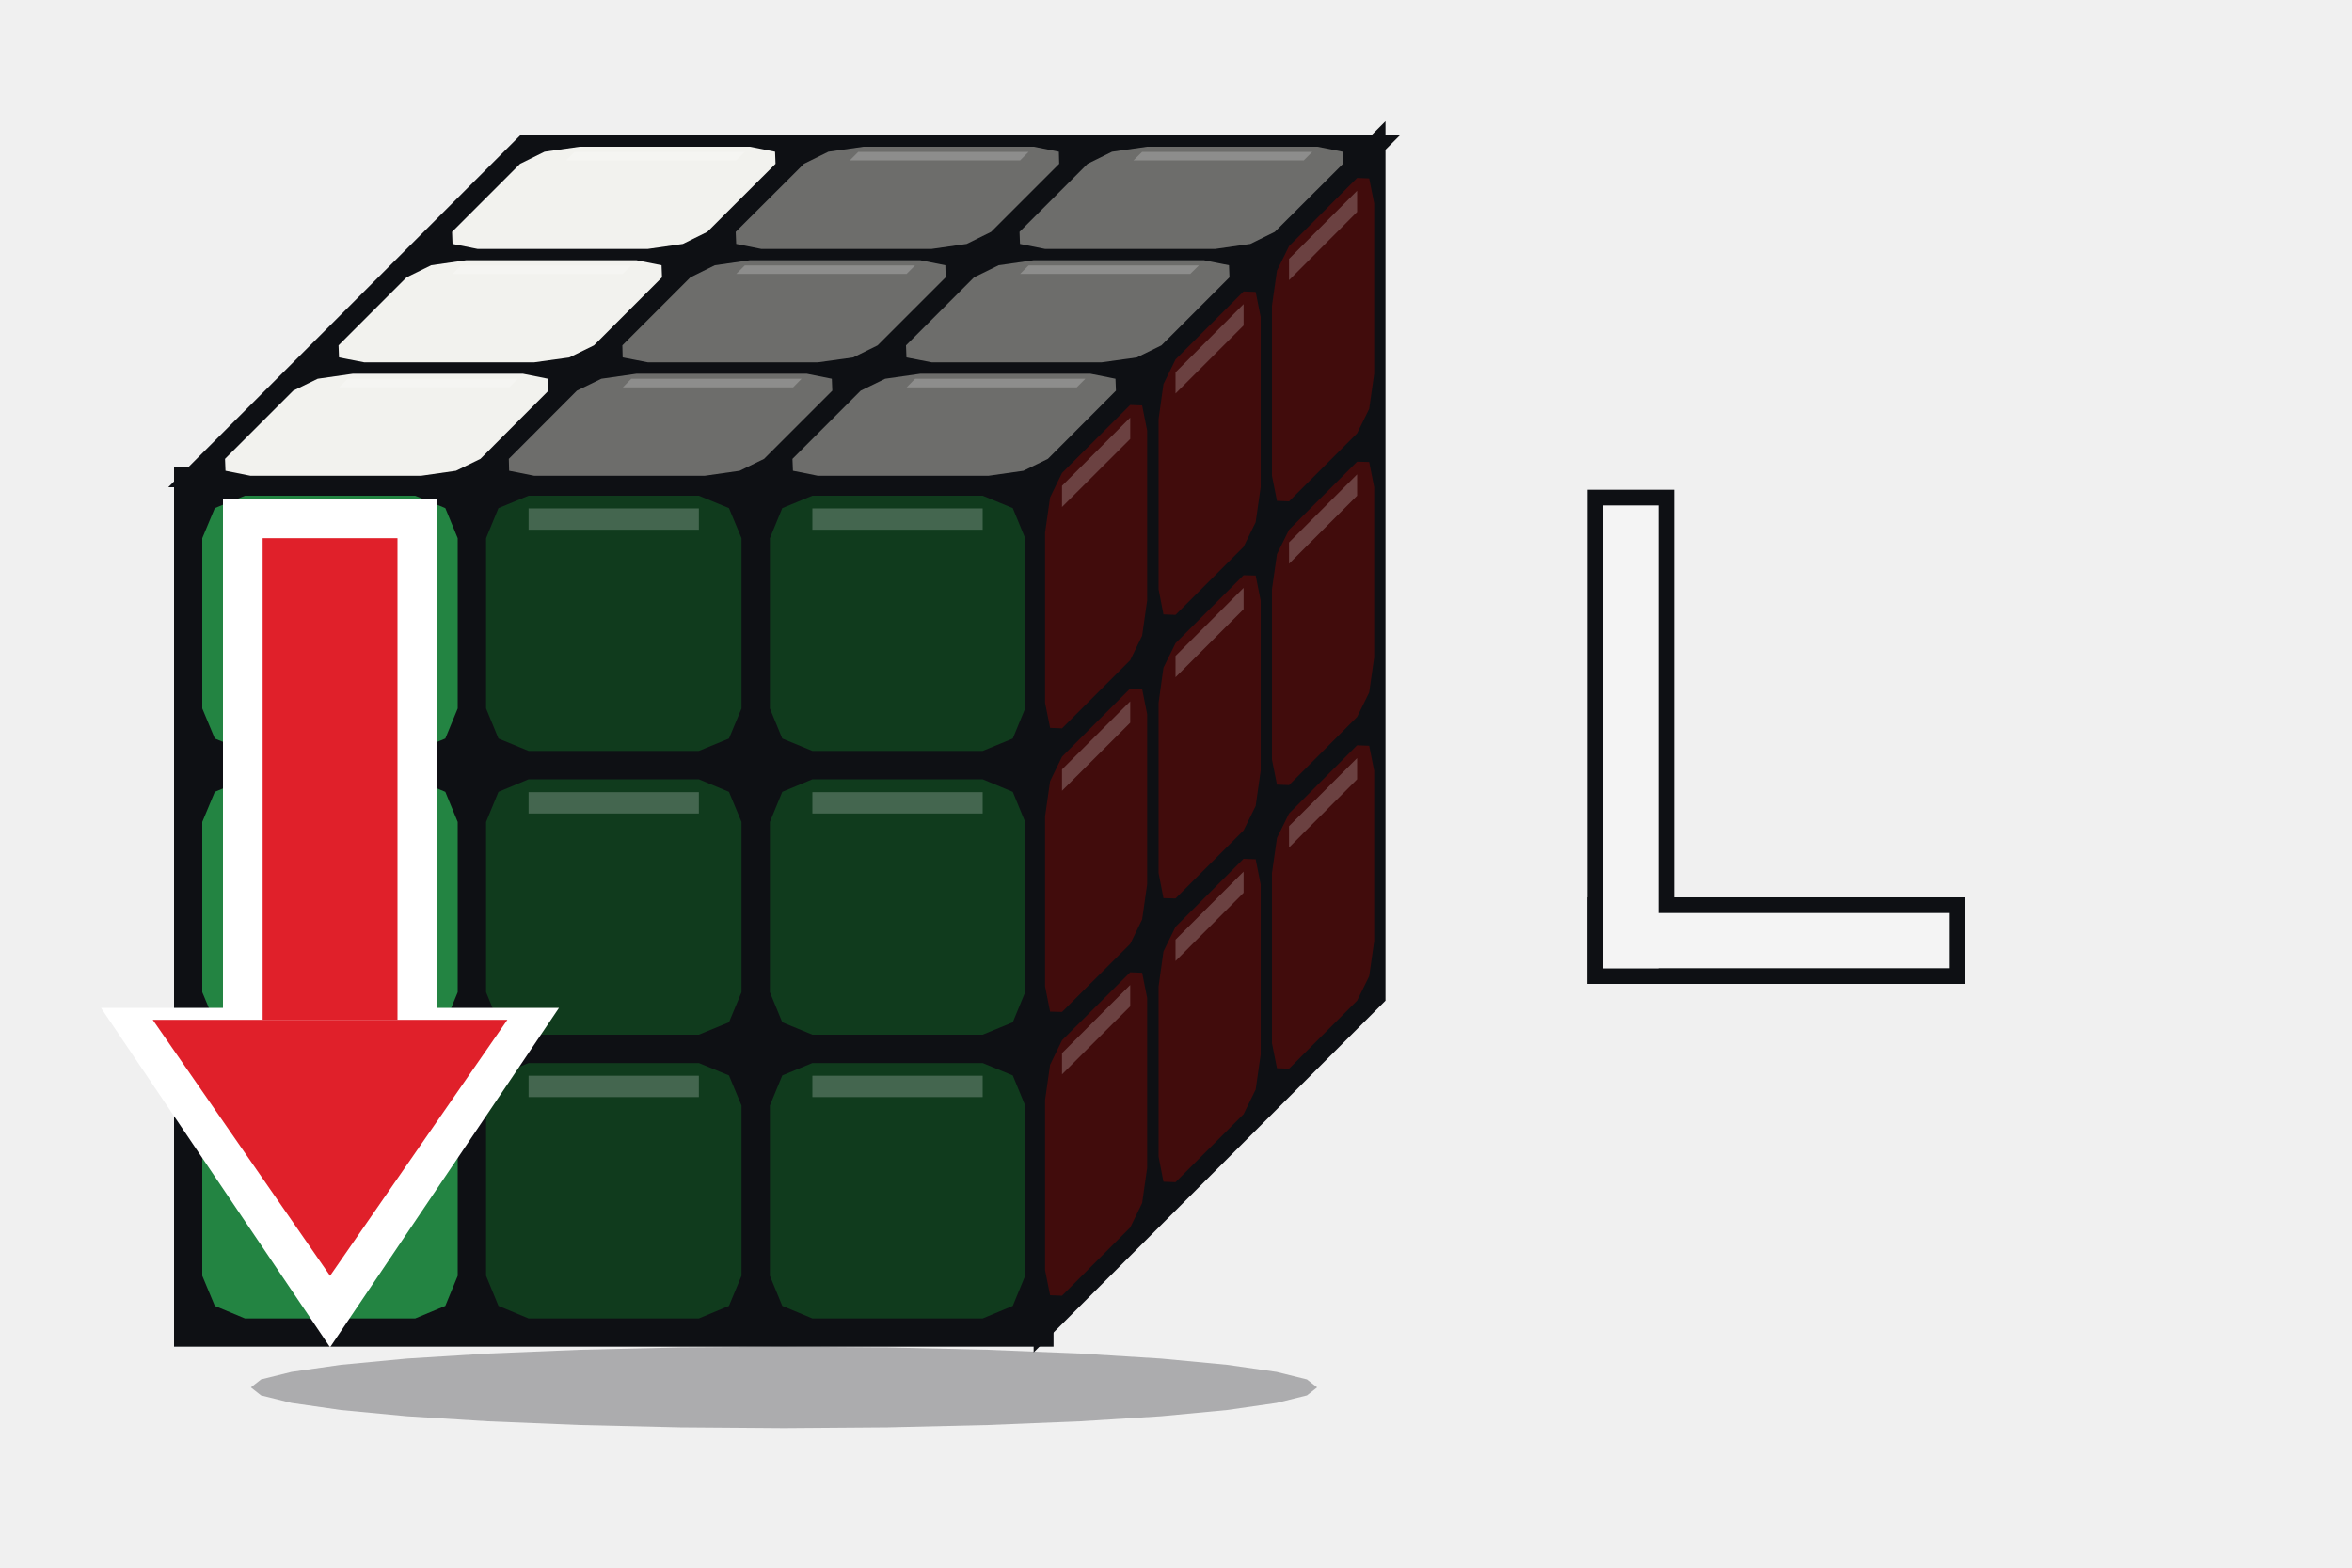
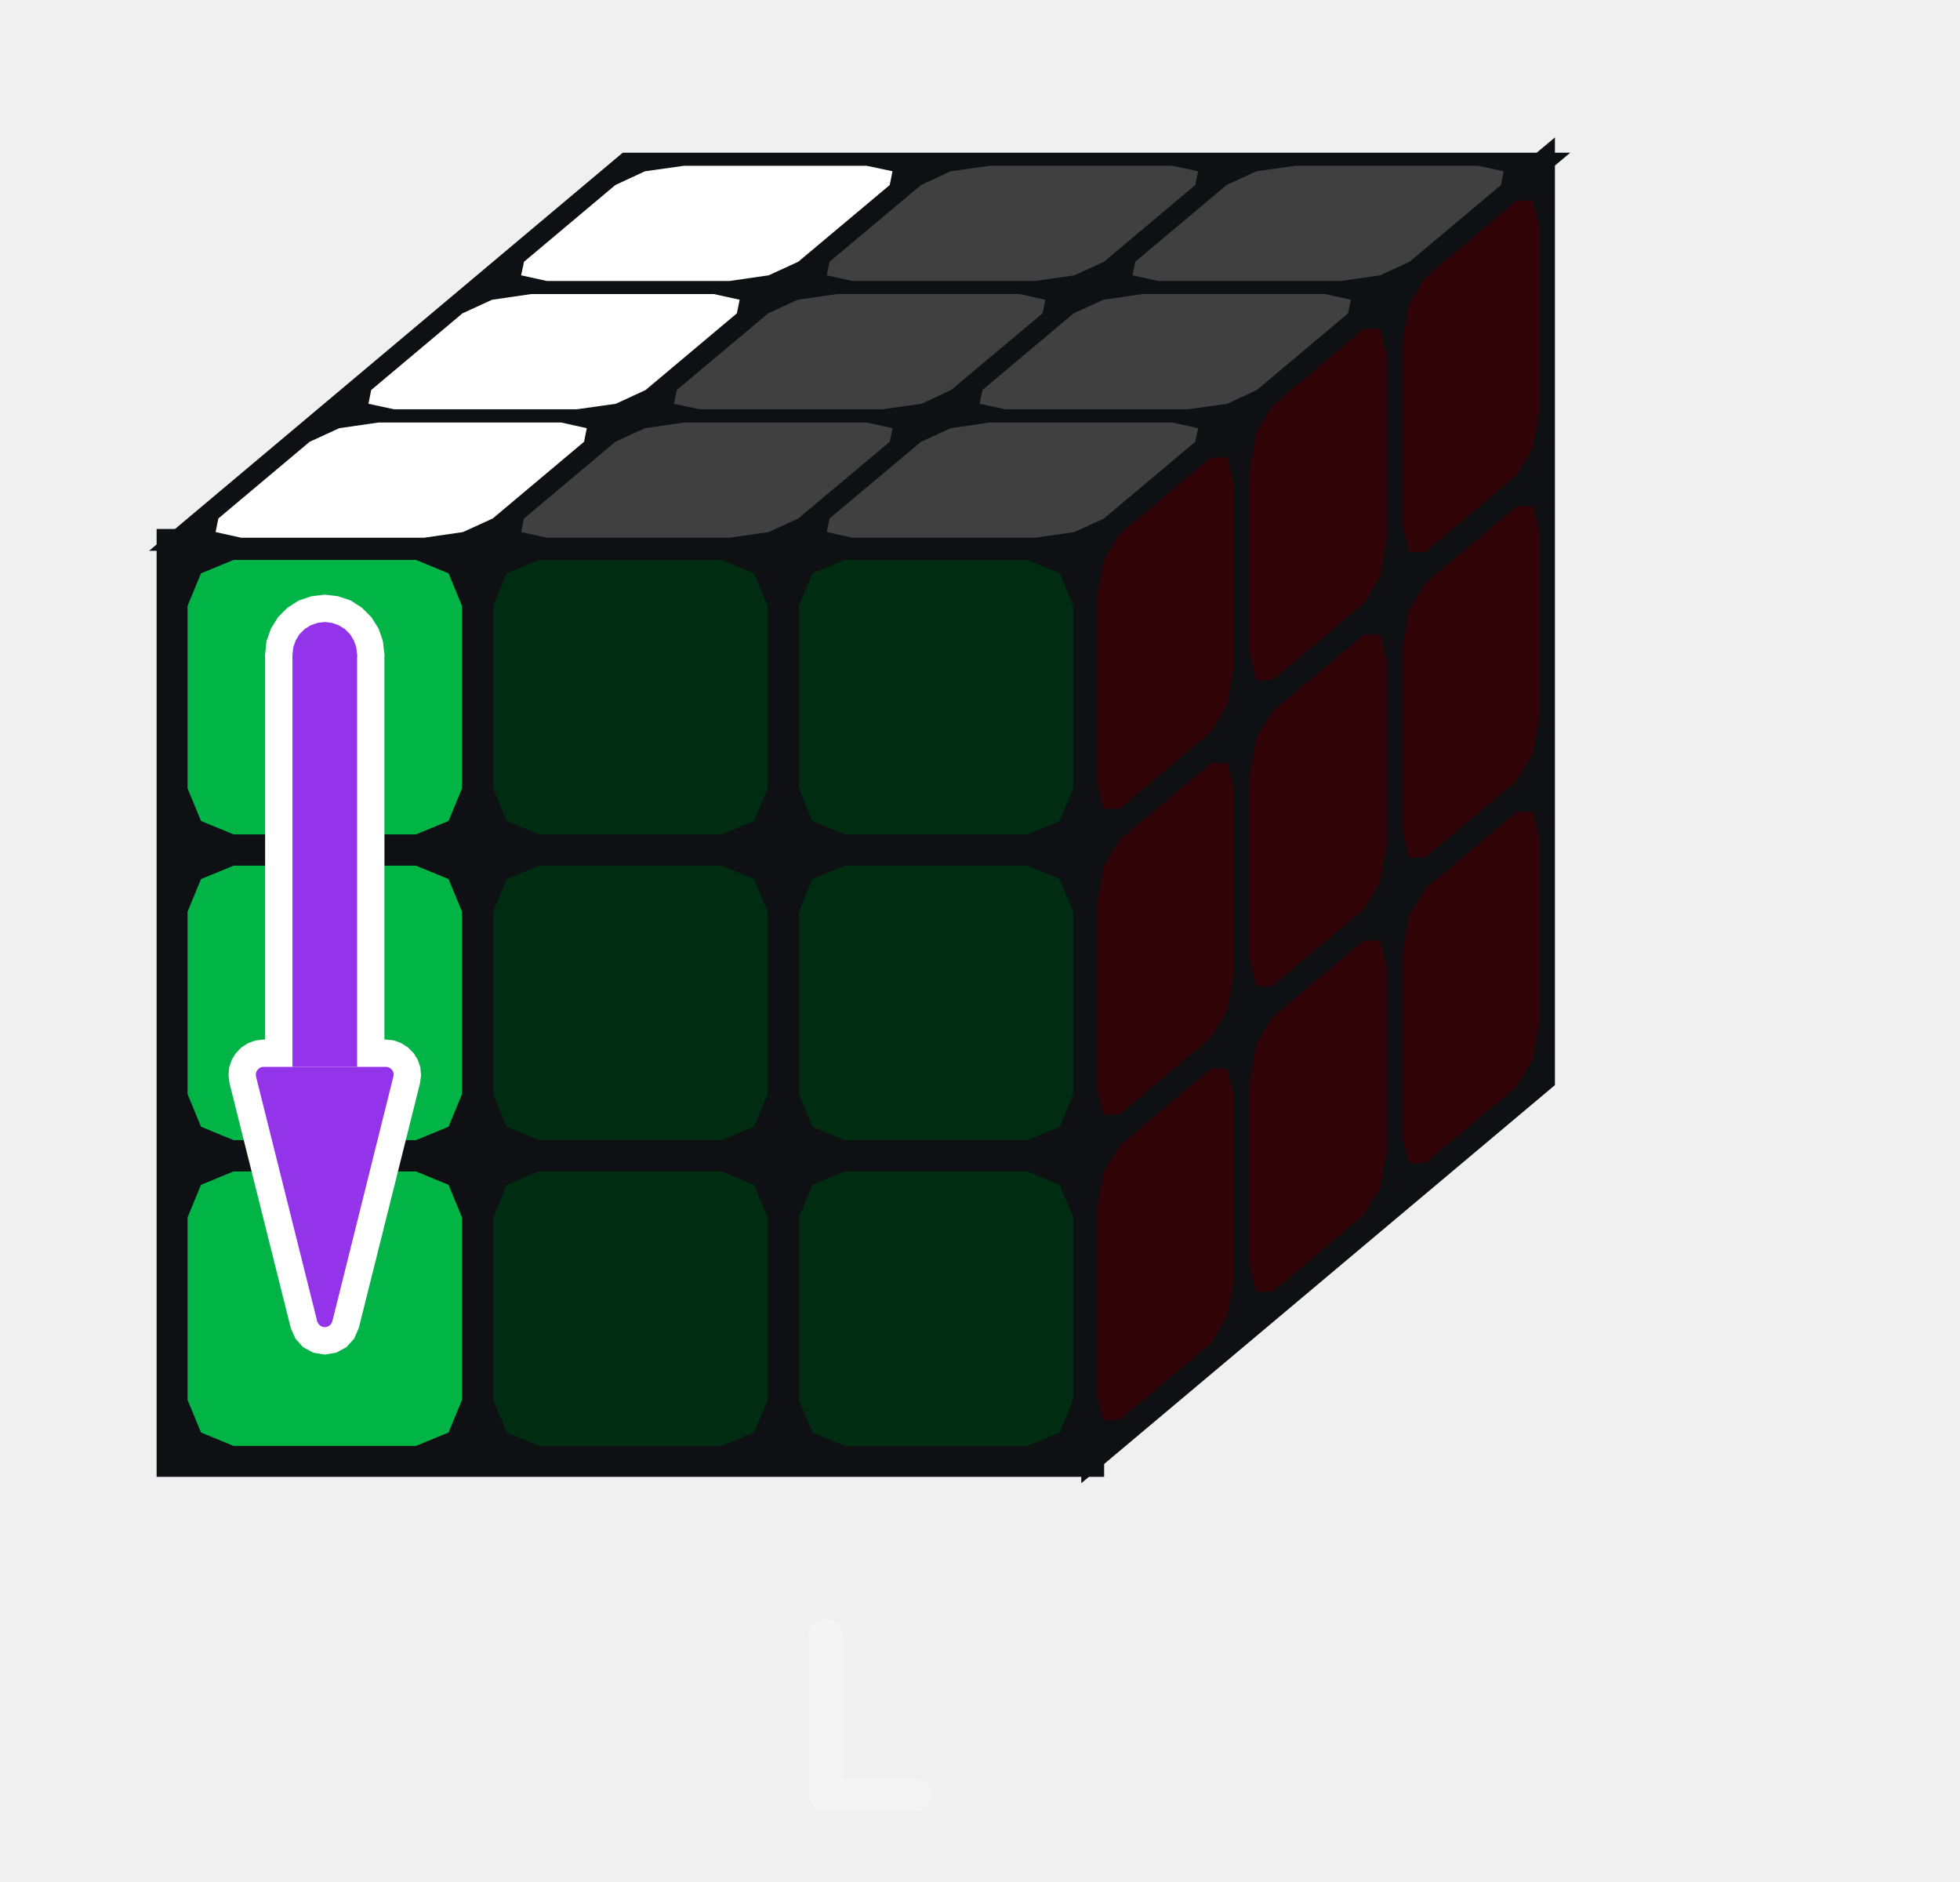
- <svg xmlns="http://www.w3.org/2000/svg" viewBox="0 0 150.00 100.00" width="144" height="96">
-   <polygon points="84.00,88.50 83.35,89.01 81.41,89.49 78.27,89.94 74.04,90.34 68.89,90.66 63.01,90.90 56.63,91.05 50.00,91.10 43.37,91.05 36.99,90.90 31.11,90.66 25.96,90.34 21.73,89.94 18.59,89.49 16.65,89.01 16.00,88.50 16.65,87.99 18.59,87.51 21.73,87.06 25.96,86.66 31.11,86.34 36.99,86.10 43.37,85.95 50.00,85.90 56.63,85.95 63.01,86.10 68.89,86.34 74.04,86.66 78.27,87.06 81.41,87.51 83.35,87.99" fill="#0e1014" fill-opacity="0.30" />
-   <polygon points="11.10,85.90 67.19,85.90 67.19,29.81 11.10,29.81" fill="#0e1014" />
-   <polygon points="10.73,31.08 66.83,31.08 89.27,8.64 33.17,8.64" fill="#0e1014" />
-   <polygon points="65.92,86.27 88.36,63.83 88.36,7.73 65.92,30.17" fill="#0e1014" />
-   <polygon points="49.46,10.45 49.43,9.68 47.83,9.36 36.97,9.36 34.73,9.68 33.17,10.45 28.83,14.79 28.86,15.56 30.46,15.88 41.31,15.88 43.55,15.56 45.11,14.79" fill="#f2f2ee" />
-   <polygon points="36.10,10.23 46.96,10.23 47.50,9.69 36.65,9.69" fill="#ffffff" fill-opacity="0.22" />
-   <polygon points="67.55,10.45 67.53,9.68 65.92,9.36 55.07,9.36 52.83,9.68 51.27,10.45 46.92,14.79 46.95,15.56 48.55,15.88 59.41,15.88 61.65,15.56 63.21,14.79" fill="#6d6d6b" />
-   <polygon points="54.20,10.23 65.06,10.23 65.60,9.69 54.74,9.69" fill="#ffffff" fill-opacity="0.22" />
-   <polygon points="85.65,10.45 85.62,9.68 84.02,9.36 73.16,9.36 70.92,9.68 69.36,10.45 65.02,14.79 65.05,15.56 66.65,15.88 77.50,15.88 79.74,15.56 81.30,14.79" fill="#6d6d6b" />
-   <polygon points="72.29,10.23 83.15,10.23 83.69,9.69 72.84,9.69" fill="#ffffff" fill-opacity="0.22" />
-   <polygon points="42.22,17.69 42.19,16.92 40.59,16.60 29.73,16.60 27.50,16.92 25.93,17.69 21.59,22.03 21.62,22.80 23.22,23.11 34.08,23.11 36.31,22.80 37.88,22.03" fill="#f2f2ee" />
-   <polygon points="28.86,17.47 39.72,17.47 40.26,16.93 29.41,16.93" fill="#ffffff" fill-opacity="0.22" />
-   <polygon points="60.31,17.69 60.29,16.92 58.69,16.60 47.83,16.60 45.59,16.92 44.03,17.69 39.69,22.03 39.71,22.80 41.31,23.11 52.17,23.11 54.41,22.80 55.97,22.03" fill="#6d6d6b" />
-   <polygon points="46.96,17.47 57.82,17.47 58.36,16.93 47.50,16.93" fill="#ffffff" fill-opacity="0.22" />
-   <polygon points="78.41,17.69 78.38,16.92 76.78,16.60 65.92,16.60 63.69,16.92 62.12,17.69 57.78,22.03 57.81,22.80 59.41,23.11 70.27,23.11 72.50,22.80 74.07,22.03" fill="#6d6d6b" />
-   <polygon points="65.06,17.47 75.91,17.47 76.46,16.93 65.60,16.93" fill="#ffffff" fill-opacity="0.22" />
-   <polygon points="34.98,24.92 34.95,24.16 33.35,23.84 22.50,23.84 20.26,24.16 18.70,24.92 14.35,29.27 14.38,30.03 15.98,30.35 26.84,30.35 29.08,30.03 30.64,29.27" fill="#f2f2ee" />
-   <polygon points="21.63,24.71 32.48,24.71 33.03,24.16 22.17,24.16" fill="#ffffff" fill-opacity="0.22" />
-   <polygon points="53.08,24.92 53.05,24.16 51.45,23.84 40.59,23.84 38.35,24.16 36.79,24.92 32.45,29.27 32.47,30.03 34.08,30.35 44.93,30.35 47.17,30.03 48.73,29.27" fill="#6d6d6b" />
-   <polygon points="39.72,24.71 50.58,24.71 51.12,24.16 40.26,24.16" fill="#ffffff" fill-opacity="0.22" />
-   <polygon points="71.17,24.92 71.14,24.16 69.54,23.84 58.69,23.84 56.45,24.16 54.89,24.92 50.54,29.27 50.57,30.03 52.17,30.35 63.03,30.35 65.27,30.03 66.83,29.27" fill="#6d6d6b" />
-   <polygon points="57.82,24.71 68.67,24.71 69.22,24.16 58.36,24.16" fill="#ffffff" fill-opacity="0.22" />
-   <polygon points="73.16,27.46 72.84,25.86 72.08,25.83 67.73,30.17 66.97,31.73 66.65,33.97 66.65,44.83 66.97,46.43 67.73,46.46 72.08,42.11 72.84,40.55 73.16,38.31" fill="#410c0c" />
-   <polygon points="67.73,32.34 72.08,28.00 72.08,26.64 67.73,30.99" fill="#ffffff" fill-opacity="0.22" />
-   <polygon points="80.40,20.22 80.08,18.62 79.31,18.59 74.97,22.93 74.20,24.50 73.89,26.73 73.89,37.59 74.20,39.19 74.97,39.22 79.31,34.88 80.08,33.31 80.40,31.08" fill="#410c0c" />
-   <polygon points="74.97,25.10 79.31,20.76 79.31,19.40 74.97,23.75" fill="#ffffff" fill-opacity="0.22" />
-   <polygon points="87.64,12.98 87.32,11.38 86.55,11.35 82.21,15.70 81.44,17.26 81.12,19.50 81.12,30.35 81.44,31.95 82.21,31.98 86.55,27.64 87.32,26.08 87.64,23.84" fill="#410c0c" />
-   <polygon points="82.21,17.87 86.55,13.52 86.55,12.17 82.21,16.51" fill="#ffffff" fill-opacity="0.22" />
-   <polygon points="73.16,45.55 72.84,43.95 72.08,43.92 67.73,48.27 66.97,49.83 66.65,52.07 66.65,62.92 66.97,64.53 67.73,64.55 72.08,60.21 72.84,58.65 73.16,56.41" fill="#410c0c" />
-   <polygon points="67.73,50.44 72.08,46.10 72.08,44.74 67.73,49.08" fill="#ffffff" fill-opacity="0.22" />
-   <polygon points="80.40,38.31 80.08,36.71 79.31,36.69 74.97,41.03 74.20,42.59 73.89,44.83 73.89,55.69 74.20,57.29 74.97,57.31 79.31,52.97 80.08,51.41 80.40,49.17" fill="#410c0c" />
-   <polygon points="74.97,43.20 79.31,38.86 79.31,37.50 74.97,41.84" fill="#ffffff" fill-opacity="0.22" />
-   <polygon points="87.64,31.08 87.32,29.47 86.55,29.45 82.21,33.79 81.44,35.35 81.12,37.59 81.12,48.45 81.44,50.05 82.21,50.08 86.55,45.73 87.32,44.17 87.64,41.93" fill="#410c0c" />
-   <polygon points="82.21,35.96 86.55,31.62 86.55,30.26 82.21,34.60" fill="#ffffff" fill-opacity="0.22" />
-   <polygon points="73.16,63.65 72.84,62.05 72.08,62.02 67.73,66.36 66.97,67.92 66.65,70.16 66.65,81.02 66.97,82.62 67.73,82.65 72.08,78.30 72.84,76.74 73.16,74.50" fill="#410c0c" />
-   <polygon points="67.73,68.53 72.08,64.19 72.08,62.83 67.73,67.18" fill="#ffffff" fill-opacity="0.22" />
-   <polygon points="80.40,56.41 80.08,54.81 79.31,54.78 74.97,59.12 74.20,60.69 73.89,62.92 73.89,73.78 74.20,75.38 74.97,75.41 79.31,71.07 80.08,69.50 80.40,67.27" fill="#410c0c" />
-   <polygon points="74.97,61.30 79.31,56.95 79.31,55.60 74.97,59.94" fill="#ffffff" fill-opacity="0.22" />
-   <polygon points="87.64,49.17 87.32,47.57 86.55,47.54 82.21,51.89 81.44,53.45 81.12,55.69 81.12,66.54 81.44,68.14 82.21,68.17 86.55,63.83 87.32,62.27 87.64,60.03" fill="#410c0c" />
-   <polygon points="82.21,54.06 86.55,49.71 86.55,48.36 82.21,52.70" fill="#ffffff" fill-opacity="0.22" />
-   <polygon points="29.19,34.33 28.40,32.41 26.48,31.62 15.62,31.62 13.70,32.41 12.90,34.33 12.90,45.19 13.70,47.11 15.62,47.90 26.48,47.90 28.40,47.11 29.19,45.19" fill="#238442" />
-   <polygon points="15.62,33.79 26.48,33.79 26.48,32.43 15.62,32.43" fill="#ffffff" fill-opacity="0.22" />
-   <polygon points="47.29,34.33 46.49,32.41 44.57,31.62 33.71,31.62 31.79,32.41 31.00,34.33 31.00,45.19 31.79,47.11 33.71,47.90 44.57,47.90 46.49,47.11 47.29,45.19" fill="#103b1d" />
-   <polygon points="33.71,33.79 44.57,33.79 44.57,32.43 33.71,32.43" fill="#ffffff" fill-opacity="0.22" />
-   <polygon points="65.38,34.33 64.59,32.41 62.67,31.62 51.81,31.62 49.89,32.41 49.10,34.33 49.10,45.19 49.89,47.11 51.81,47.90 62.67,47.90 64.59,47.11 65.38,45.19" fill="#103b1d" />
-   <polygon points="51.81,33.79 62.67,33.79 62.67,32.43 51.81,32.43" fill="#ffffff" fill-opacity="0.22" />
-   <polygon points="29.19,52.43 28.40,50.51 26.48,49.71 15.62,49.71 13.70,50.51 12.90,52.43 12.90,63.29 13.70,65.21 15.62,66.00 26.48,66.00 28.40,65.21 29.19,63.29" fill="#238442" />
-   <polygon points="15.62,51.89 26.48,51.89 26.48,50.53 15.62,50.53" fill="#ffffff" fill-opacity="0.22" />
-   <polygon points="47.29,52.43 46.49,50.51 44.57,49.71 33.71,49.71 31.79,50.51 31.00,52.43 31.00,63.29 31.79,65.21 33.71,66.00 44.57,66.00 46.49,65.21 47.29,63.29" fill="#103b1d" />
-   <polygon points="33.71,51.89 44.57,51.89 44.57,50.53 33.71,50.53" fill="#ffffff" fill-opacity="0.22" />
-   <polygon points="65.38,52.43 64.59,50.51 62.67,49.71 51.81,49.71 49.89,50.51 49.10,52.43 49.10,63.29 49.89,65.21 51.81,66.00 62.67,66.00 64.59,65.21 65.38,63.29" fill="#103b1d" />
-   <polygon points="51.81,51.89 62.67,51.89 62.67,50.53 51.81,50.53" fill="#ffffff" fill-opacity="0.22" />
-   <polygon points="29.19,70.52 28.40,68.60 26.48,67.81 15.62,67.81 13.70,68.60 12.90,70.52 12.90,81.38 13.70,83.30 15.62,84.10 26.48,84.10 28.40,83.30 29.19,81.38" fill="#238442" />
-   <polygon points="15.62,69.98 26.48,69.98 26.48,68.62 15.62,68.62" fill="#ffffff" fill-opacity="0.22" />
-   <polygon points="47.29,70.52 46.49,68.60 44.57,67.81 33.71,67.81 31.79,68.60 31.00,70.52 31.00,81.38 31.79,83.30 33.71,84.10 44.57,84.10 46.49,83.30 47.29,81.38" fill="#103b1d" />
-   <polygon points="33.71,69.98 44.57,69.98 44.57,68.62 33.71,68.62" fill="#ffffff" fill-opacity="0.22" />
-   <polygon points="65.38,70.52 64.59,68.60 62.67,67.81 51.81,67.81 49.89,68.60 49.10,70.52 49.10,81.38 49.89,83.30 51.81,84.10 62.67,84.10 64.59,83.30 65.38,81.38" fill="#103b1d" />
-   <polygon points="51.81,69.98 62.67,69.98 62.67,68.62 51.81,68.62" fill="#ffffff" fill-opacity="0.22" />
-   <polygon points="27.88,31.80 27.88,65.05 14.22,65.05 14.22,31.80" fill="#ffffff" />
-   <polygon points="35.65,64.29 21.05,85.94 6.44,64.29" fill="#ffffff" />
-   <polygon points="25.35,34.33 25.35,65.05 16.75,65.05 16.75,34.33" fill="#e0202a" />
-   <polygon points="32.36,65.05 21.05,81.38 9.74,65.05" fill="#e0202a" />
-   <polygon points="101.24,31.24 101.24,62.76 106.76,62.76 106.76,31.24" fill="#0e1014" />
-   <polygon points="101.24,62.76 125.34,62.76 125.34,57.24 101.24,57.24" fill="#0e1014" />
-   <polygon points="102.24,32.24 102.24,61.76 105.76,61.76 105.76,32.24" fill="#f4f4f4" />
-   <polygon points="102.24,61.76 124.34,61.76 124.34,58.24 102.24,58.24" fill="#f4f4f4" />
+ <svg xmlns="http://www.w3.org/2000/svg" viewBox="0 0 114.00 109.20" width="100" height="96">
+   <polygon points="9.11,85.76 64.22,85.76 64.22,30.64 9.11,30.64" fill="#0e1014" />
+   <polygon points="8.67,31.91 63.78,31.91 91.33,8.76 36.22,8.76" fill="#0e1014" />
+   <polygon points="62.89,86.13 90.44,62.98 90.44,7.87 62.89,31.02" fill="#0e1014" />
+   <polygon points="51.75,10.64 51.91,9.84 50.41,9.52 39.79,9.52 37.51,9.84 35.79,10.64 30.48,15.10 30.31,15.89 31.81,16.22 42.43,16.22 44.71,15.89 46.43,15.10" fill="#ffffff" />
+   <polygon points="69.52,10.64 69.69,9.84 68.19,9.52 57.57,9.52 55.29,9.84 53.57,10.64 48.25,15.10 48.09,15.89 49.59,16.22 60.21,16.22 62.49,15.89 64.21,15.10" fill="#404040" />
+   <polygon points="87.30,10.64 87.46,9.84 85.97,9.52 75.34,9.52 73.07,9.84 71.34,10.64 66.03,15.10 65.87,15.89 67.36,16.22 77.99,16.22 80.27,15.89 81.99,15.10" fill="#404040" />
+   <polygon points="42.86,18.10 43.02,17.31 41.52,16.98 30.90,16.98 28.62,17.31 26.90,18.10 21.59,22.56 21.43,23.36 22.92,23.68 33.55,23.68 35.82,23.36 37.55,22.56" fill="#ffffff" />
+   <polygon points="60.64,18.10 60.80,17.31 59.30,16.98 48.68,16.98 46.40,17.31 44.68,18.10 39.36,22.56 39.20,23.36 40.70,23.68 51.32,23.68 53.60,23.36 55.32,22.56" fill="#404040" />
+   <polygon points="78.41,18.10 78.57,17.31 77.08,16.98 66.45,16.98 64.18,17.31 62.45,18.10 57.14,22.56 56.98,23.36 58.48,23.68 69.10,23.68 71.38,23.36 73.10,22.56" fill="#404040" />
+   <polygon points="33.97,25.57 34.13,24.78 32.64,24.45 22.01,24.45 19.73,24.78 18.01,25.57 12.70,30.03 12.54,30.82 14.03,31.15 24.66,31.15 26.93,30.82 28.66,30.03" fill="#ffffff" />
+   <polygon points="51.75,25.57 51.91,24.78 50.41,24.45 39.79,24.45 37.51,24.78 35.79,25.57 30.48,30.03 30.31,30.82 31.81,31.15 42.43,31.15 44.71,30.82 46.43,30.03" fill="#404040" />
+   <polygon points="69.52,25.57 69.69,24.78 68.19,24.45 57.57,24.45 55.29,24.78 53.57,25.57 48.25,30.03 48.09,30.82 49.59,31.15 60.21,31.15 62.49,30.82 64.21,30.03" fill="#404040" />
+   <polygon points="71.77,28.03 71.38,26.47 70.43,26.48 65.12,30.94 64.18,32.51 63.79,34.73 63.79,45.35 64.18,46.91 65.12,46.90 70.43,42.44 71.38,40.86 71.77,38.65" fill="#300406" />
+   <polygon points="80.66,20.56 80.27,19.00 79.32,19.01 74.01,23.47 73.07,25.05 72.68,27.26 72.68,37.89 73.07,39.44 74.01,39.43 79.32,34.97 80.27,33.40 80.66,31.18" fill="#300406" />
+   <polygon points="89.55,13.09 89.15,11.53 88.21,11.55 82.90,16.01 81.96,17.58 81.57,19.79 81.57,30.42 81.96,31.98 82.90,31.97 88.21,27.50 89.15,25.93 89.55,23.72" fill="#300406" />
+   <polygon points="71.77,45.80 71.38,44.25 70.43,44.26 65.12,48.72 64.18,50.29 63.79,52.51 63.79,63.13 64.18,64.69 65.12,64.68 70.43,60.21 71.38,58.64 71.77,56.43" fill="#300406" />
+   <polygon points="80.66,38.34 80.27,36.78 79.32,36.79 74.01,41.25 73.07,42.83 72.68,45.04 72.68,55.66 73.07,57.22 74.01,57.21 79.32,52.75 80.27,51.17 80.66,48.96" fill="#300406" />
+   <polygon points="89.55,30.87 89.15,29.31 88.21,29.32 82.90,33.79 81.96,35.36 81.57,37.57 81.57,48.20 81.96,49.75 82.90,49.74 88.21,45.28 89.15,43.71 89.55,41.49" fill="#300406" />
+   <polygon points="71.77,63.58 71.38,62.02 70.43,62.03 65.12,66.50 64.18,68.07 63.79,70.28 63.79,80.91 64.18,82.47 65.12,82.45 70.43,77.99 71.38,76.42 71.77,74.21" fill="#300406" />
+   <polygon points="80.66,56.11 80.27,54.56 79.32,54.57 74.01,59.03 73.07,60.60 72.68,62.82 72.68,73.44 73.07,75.00 74.01,74.99 79.32,70.53 80.27,68.95 80.66,66.74" fill="#300406" />
+   <polygon points="89.55,48.65 89.15,47.09 88.21,47.10 82.90,51.56 81.96,53.14 81.57,55.35 81.57,65.97 81.96,67.53 82.90,67.52 88.21,63.06 89.15,61.49 89.55,59.27" fill="#300406" />
+   <polygon points="26.87,35.11 26.09,33.22 24.20,32.44 13.58,32.44 11.69,33.22 10.91,35.11 10.91,45.73 11.69,47.62 13.58,48.40 24.20,48.40 26.09,47.62 26.87,45.73" fill="#00b445" />
+   <polygon points="44.65,35.11 43.86,33.22 41.98,32.44 31.35,32.44 29.47,33.22 28.69,35.11 28.69,45.73 29.47,47.62 31.35,48.40 41.98,48.40 43.86,47.62 44.65,45.73" fill="#002d11" />
+   <polygon points="62.42,35.11 61.64,33.22 59.76,32.44 49.13,32.44 47.25,33.22 46.47,35.11 46.47,45.73 47.25,47.62 49.13,48.40 59.76,48.40 61.64,47.62 62.42,45.73" fill="#002d11" />
+   <polygon points="26.87,52.89 26.09,51.00 24.20,50.22 13.58,50.22 11.69,51.00 10.91,52.89 10.91,63.51 11.69,65.40 13.58,66.18 24.20,66.18 26.09,65.40 26.87,63.51" fill="#00b445" />
+   <polygon points="44.65,52.89 43.86,51.00 41.98,50.22 31.35,50.22 29.47,51.00 28.69,52.89 28.69,63.51 29.47,65.40 31.35,66.18 41.98,66.18 43.86,65.40 44.65,63.51" fill="#002d11" />
+   <polygon points="62.42,52.89 61.64,51.00 59.76,50.22 49.13,50.22 47.25,51.00 46.47,52.89 46.47,63.51 47.25,65.40 49.13,66.18 59.76,66.18 61.64,65.40 62.42,63.51" fill="#002d11" />
+   <polygon points="26.87,70.67 26.09,68.78 24.20,68.00 13.58,68.00 11.69,68.78 10.91,70.67 10.91,81.29 11.69,83.18 13.58,83.96 24.20,83.96 26.09,83.18 26.87,81.29" fill="#00b445" />
+   <polygon points="44.65,70.67 43.86,68.78 41.98,68.00 31.35,68.00 29.47,68.78 28.69,70.67 28.69,81.29 29.47,83.18 31.35,83.96 41.98,83.96 43.86,83.18 44.65,81.29" fill="#002d11" />
+   <polygon points="62.42,70.67 61.64,68.78 59.76,68.00 49.13,68.00 47.25,68.78 46.47,70.67 46.47,81.29 47.25,83.18 49.13,83.96 59.76,83.96 61.64,83.18 62.42,81.29" fill="#002d11" />
+   <polygon points="22.36,37.93 22.36,61.92 15.42,61.92 15.42,37.93" fill="#ffffff" />
+   <polygon points="22.36,37.93 22.27,37.16 22.02,36.43 21.60,35.77 21.05,35.22 20.40,34.80 19.66,34.55 18.89,34.46 18.12,34.55 17.38,34.80 16.72,35.22 16.17,35.77 15.76,36.43 15.50,37.16 15.42,37.93 15.50,38.71 15.76,39.44 16.17,40.10 16.72,40.65 17.38,41.06 18.12,41.32 18.89,41.41 19.66,41.32 20.40,41.06 21.05,40.65 21.60,40.10 22.02,39.44 22.27,38.71" fill="#ffffff" />
+   <polygon points="22.45,60.33 22.91,60.38 23.34,60.54 23.73,60.79 24.06,61.12 24.30,61.51 24.45,61.95 24.49,62.41 24.43,62.87 20.87,77.10 20.60,77.72 20.15,78.22 19.55,78.54 18.89,78.65 18.22,78.54 17.63,78.22 17.18,77.72 16.91,77.10 13.35,62.87 13.29,62.41 13.33,61.95 13.48,61.51 13.72,61.12 14.04,60.79 14.43,60.54 14.87,60.38 15.33,60.33" fill="#ffffff" />
+   <polygon points="20.77,37.93 20.77,61.92 17.01,61.92 17.01,37.93" fill="#9333ea" />
+   <polygon points="20.77,37.93 20.72,37.51 20.58,37.12 20.36,36.76 20.06,36.46 19.70,36.24 19.31,36.10 18.89,36.05 18.47,36.10 18.07,36.24 17.72,36.46 17.42,36.76 17.20,37.12 17.06,37.51 17.01,37.93 17.06,38.35 17.20,38.75 17.42,39.11 17.72,39.40 18.07,39.63 18.47,39.77 18.89,39.81 19.31,39.77 19.70,39.63 20.06,39.40 20.36,39.11 20.58,38.75 20.72,38.35" fill="#9333ea" />
+   <polygon points="22.45,61.92 22.55,61.93 22.64,61.97 22.73,62.02 22.80,62.10 22.86,62.18 22.89,62.28 22.90,62.38 22.88,62.48 19.33,76.72 19.27,76.85 19.17,76.96 19.04,77.03 18.89,77.06 18.74,77.03 18.61,76.96 18.51,76.85 18.45,76.72 14.89,62.48 14.88,62.38 14.89,62.28 14.92,62.18 14.98,62.10 15.05,62.02 15.13,61.97 15.23,61.93 15.33,61.92" fill="#9333ea" />
+   <polygon points="53.20,103.33 53.58,103.39 53.90,103.59 54.10,103.90 54.18,104.27 54.10,104.64 53.90,104.94 53.58,105.14 53.20,105.20 48.00,105.20 47.62,105.13 47.30,104.92 47.10,104.61 47.02,104.22 47.02,94.98 47.10,94.59 47.31,94.28 47.64,94.07 48.05,94.00 48.41,94.07 48.73,94.28 48.95,94.59 49.02,94.98 49.02,103.60 48.67,103.33" fill="#f4f4f4" />
</svg>
